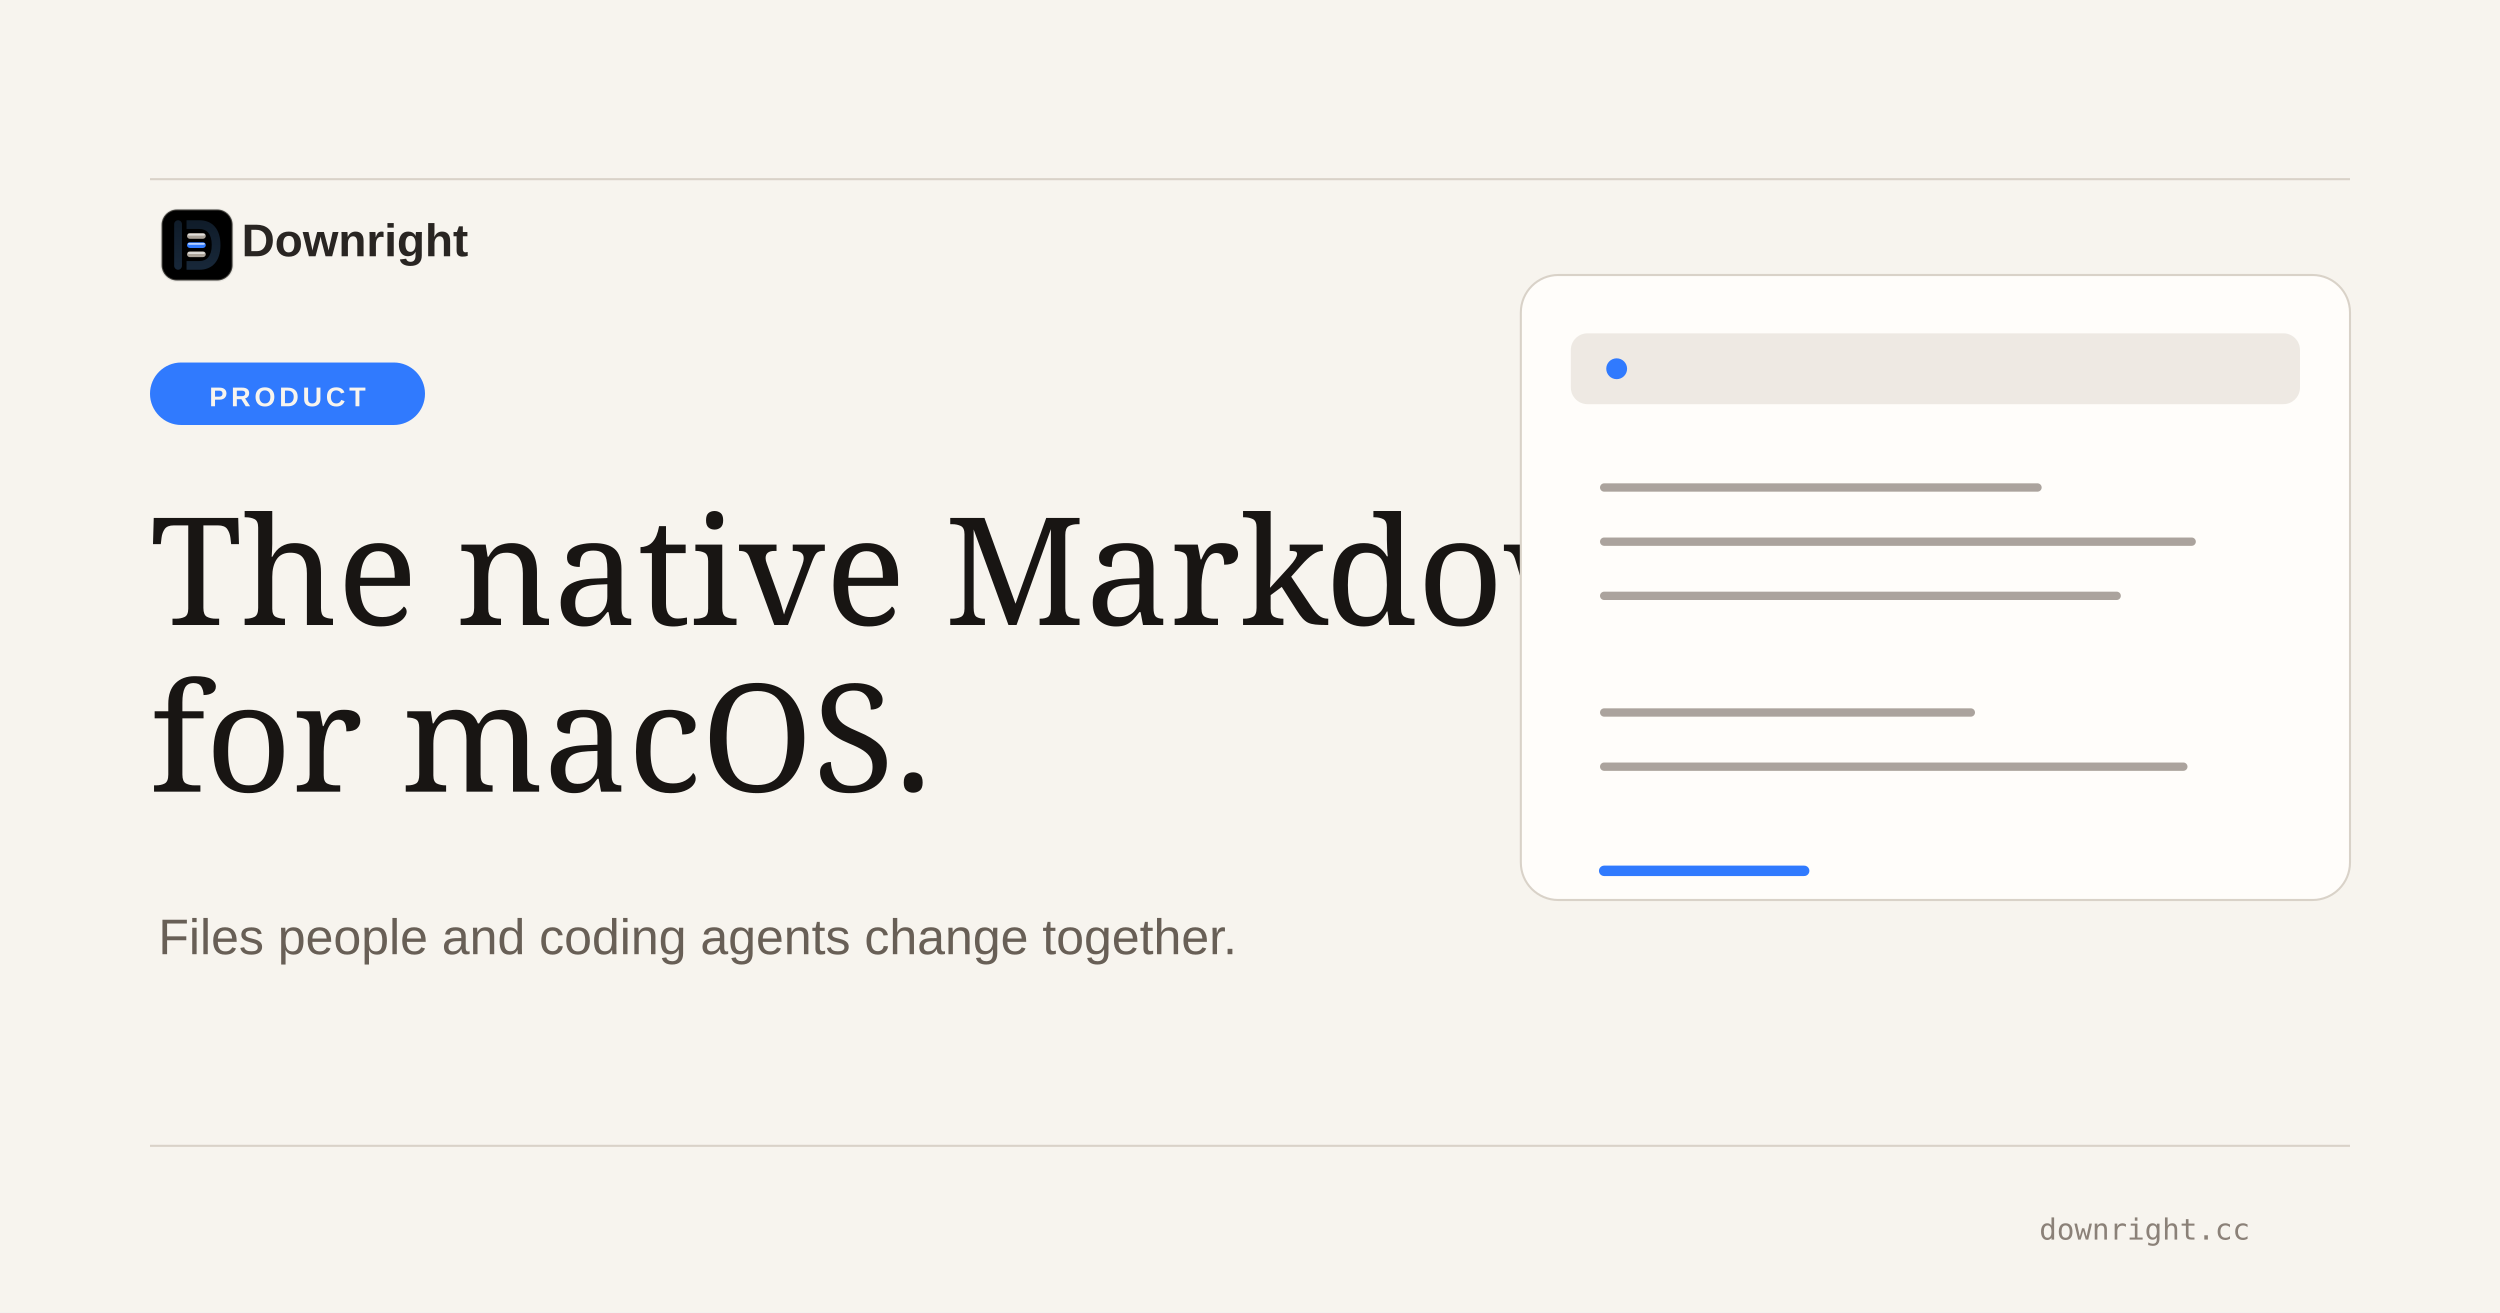
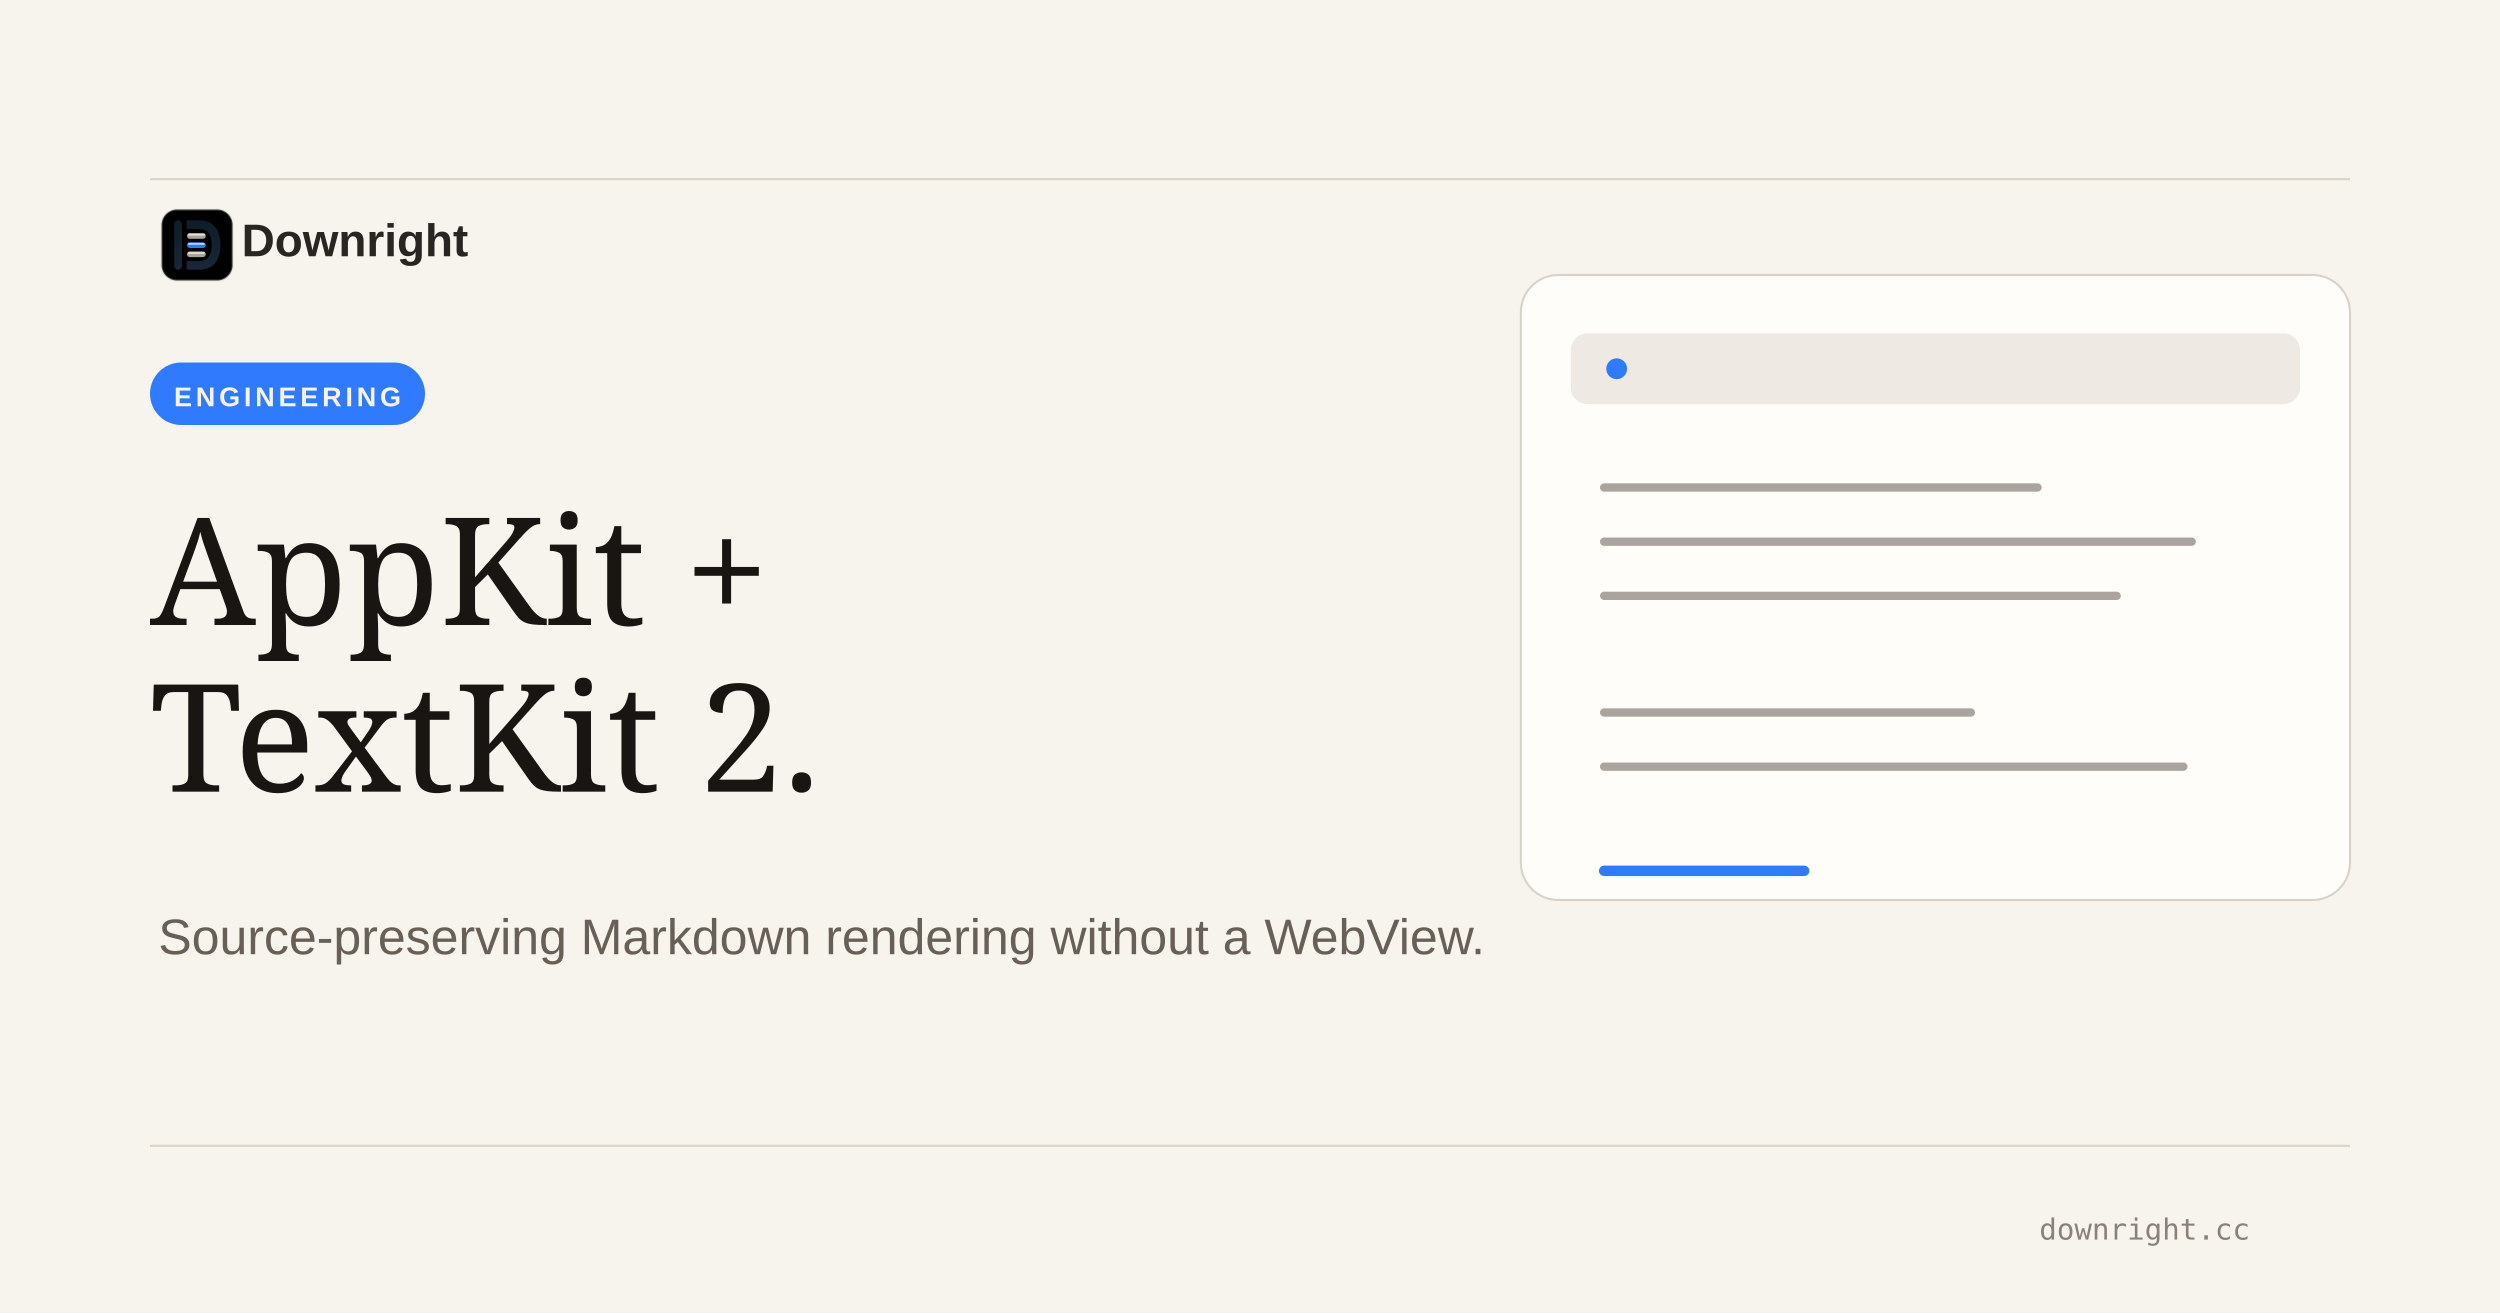
<svg xmlns="http://www.w3.org/2000/svg" width="1200" height="630" viewBox="0 0 1200 630">
  <rect width="1200" height="630" fill="#f7f4ee" />
  <path d="M72 86h1056M72 550h1056" stroke="#d9d2c8" />
  <g transform="translate(77 100) scale(1.1)">
    <defs>
      <linearGradient id="fav-tile" x1="16" y1="0" x2="16" y2="32" gradientUnits="userSpaceOnUse">
        <stop offset="0%" stop-color="#f8f5ee" />
        <stop offset="100%" stop-color="#e3ded5" />
      </linearGradient>
      <linearGradient id="fav-groove" x1="16" y1="4" x2="16" y2="28" gradientUnits="userSpaceOnUse">
        <stop offset="0%" stop-color="#0f1b28" />
        <stop offset="100%" stop-color="#18283a" />
      </linearGradient>
    </defs>
    <style>
    .fav-accent { fill: #307afe; }
    @media (prefers-color-scheme: dark) {
      .fav-accent { fill: #6ea8ff; }
    }
  </style>
    <rect width="32" height="32" rx="7.2" fill="url(#fav-tile)" />
    <rect x="0.5" y="0.5" width="31" height="31" rx="6.7" stroke="#ffffff" stroke-opacity="0.95" stroke-width="0.9" />
    <rect x="0.5" y="0.5" width="31" height="31" rx="6.7" stroke="#c4bcaf" stroke-opacity="0.35" stroke-width="0.9" />
    <rect x="6" y="5.2" width="3.4" height="21.6" rx="1.7" fill="url(#fav-groove)" />
    <path d="M11.4 5.2h5.6c5.5 0 9.2 3.6 9.2 10.8s-3.7 10.8-9.2 10.8h-5.6v-3.8h5.6c3.2 0 5.4-2.1 5.4-7s-2.2-7-5.4-7h-5.6V5.2Z" fill="url(#fav-groove)" />
    <rect x="11.6" y="10.8" width="8.2" height="2.5" rx="1.25" fill="#aba399" />
    <rect x="12" y="11.1" width="7.4" height="0.8" rx="0.4" fill="#ffffff" fill-opacity="0.65" />
    <rect class="fav-accent" x="11.6" y="14.8" width="8.2" height="2.5" rx="1.25" />
    <rect x="12" y="15.1" width="7.4" height="0.8" rx="0.4" fill="#ffffff" fill-opacity="0.65" />
    <rect x="11.6" y="18.8" width="8.2" height="2.5" rx="1.25" fill="#aba399" />
    <rect x="12" y="19.1" width="7.4" height="0.8" rx="0.4" fill="#ffffff" fill-opacity="0.65" />
  </g>
  <text x="116" y="123" fill="#292522" font-family="Arial,sans-serif" font-size="22" font-weight="700">Downright</text>
  <rect x="72" y="174" width="132" height="30" rx="15" fill="#307afe" />
-   <text x="138" y="195" fill="#f7f4ee" font-family="Arial,sans-serif" font-size="13" font-weight="700" text-anchor="middle" letter-spacing="1.8">PRODUCT</text>
-   <text x="72" y="300" fill="#181513" font-family="Georgia,serif" font-size="72">The native Markdown app</text>
-   <text x="72" y="380" fill="#181513" font-family="Georgia,serif" font-size="72">for macOS.</text>
-   <text x="76" y="458" fill="#685f56" font-family="Arial,sans-serif" font-size="24">Files people and coding agents change together.</text>
+   <text x="138" y="195" fill="#f7f4ee" font-family="Arial,sans-serif" font-size="13" font-weight="700" text-anchor="middle" letter-spacing="1.8">ENGINEERING</text>
+   <text x="72" y="300" fill="#181513" font-family="Georgia,serif" font-size="72">AppKit +</text>
+   <text x="72" y="380" fill="#181513" font-family="Georgia,serif" font-size="72">TextKit 2.</text>
+   <text x="76" y="458" fill="#685f56" font-family="Arial,sans-serif" font-size="24">Source-preserving Markdown rendering without a WebView.</text>
  <rect x="730" y="132" width="398" height="300" rx="18" fill="#fffdfa" stroke="#d9d2c8" />
  <rect x="754" y="160" width="350" height="34" rx="8" fill="#d9d2c8" opacity=".46" />
  <circle cx="776" cy="177" r="5" fill="#307afe" />
  <path d="M770 234h208M770 260h282M770 286h246M770 342h176M770 368h278" stroke="#8b8178" stroke-width="4" stroke-linecap="round" opacity=".72" />
  <path d="M770 418h96" stroke="#307afe" stroke-width="5" stroke-linecap="round" />
  <text x="1080" y="595" fill="#8b8178" font-family="monospace" font-size="14" text-anchor="end">downright.cc</text>
</svg>
